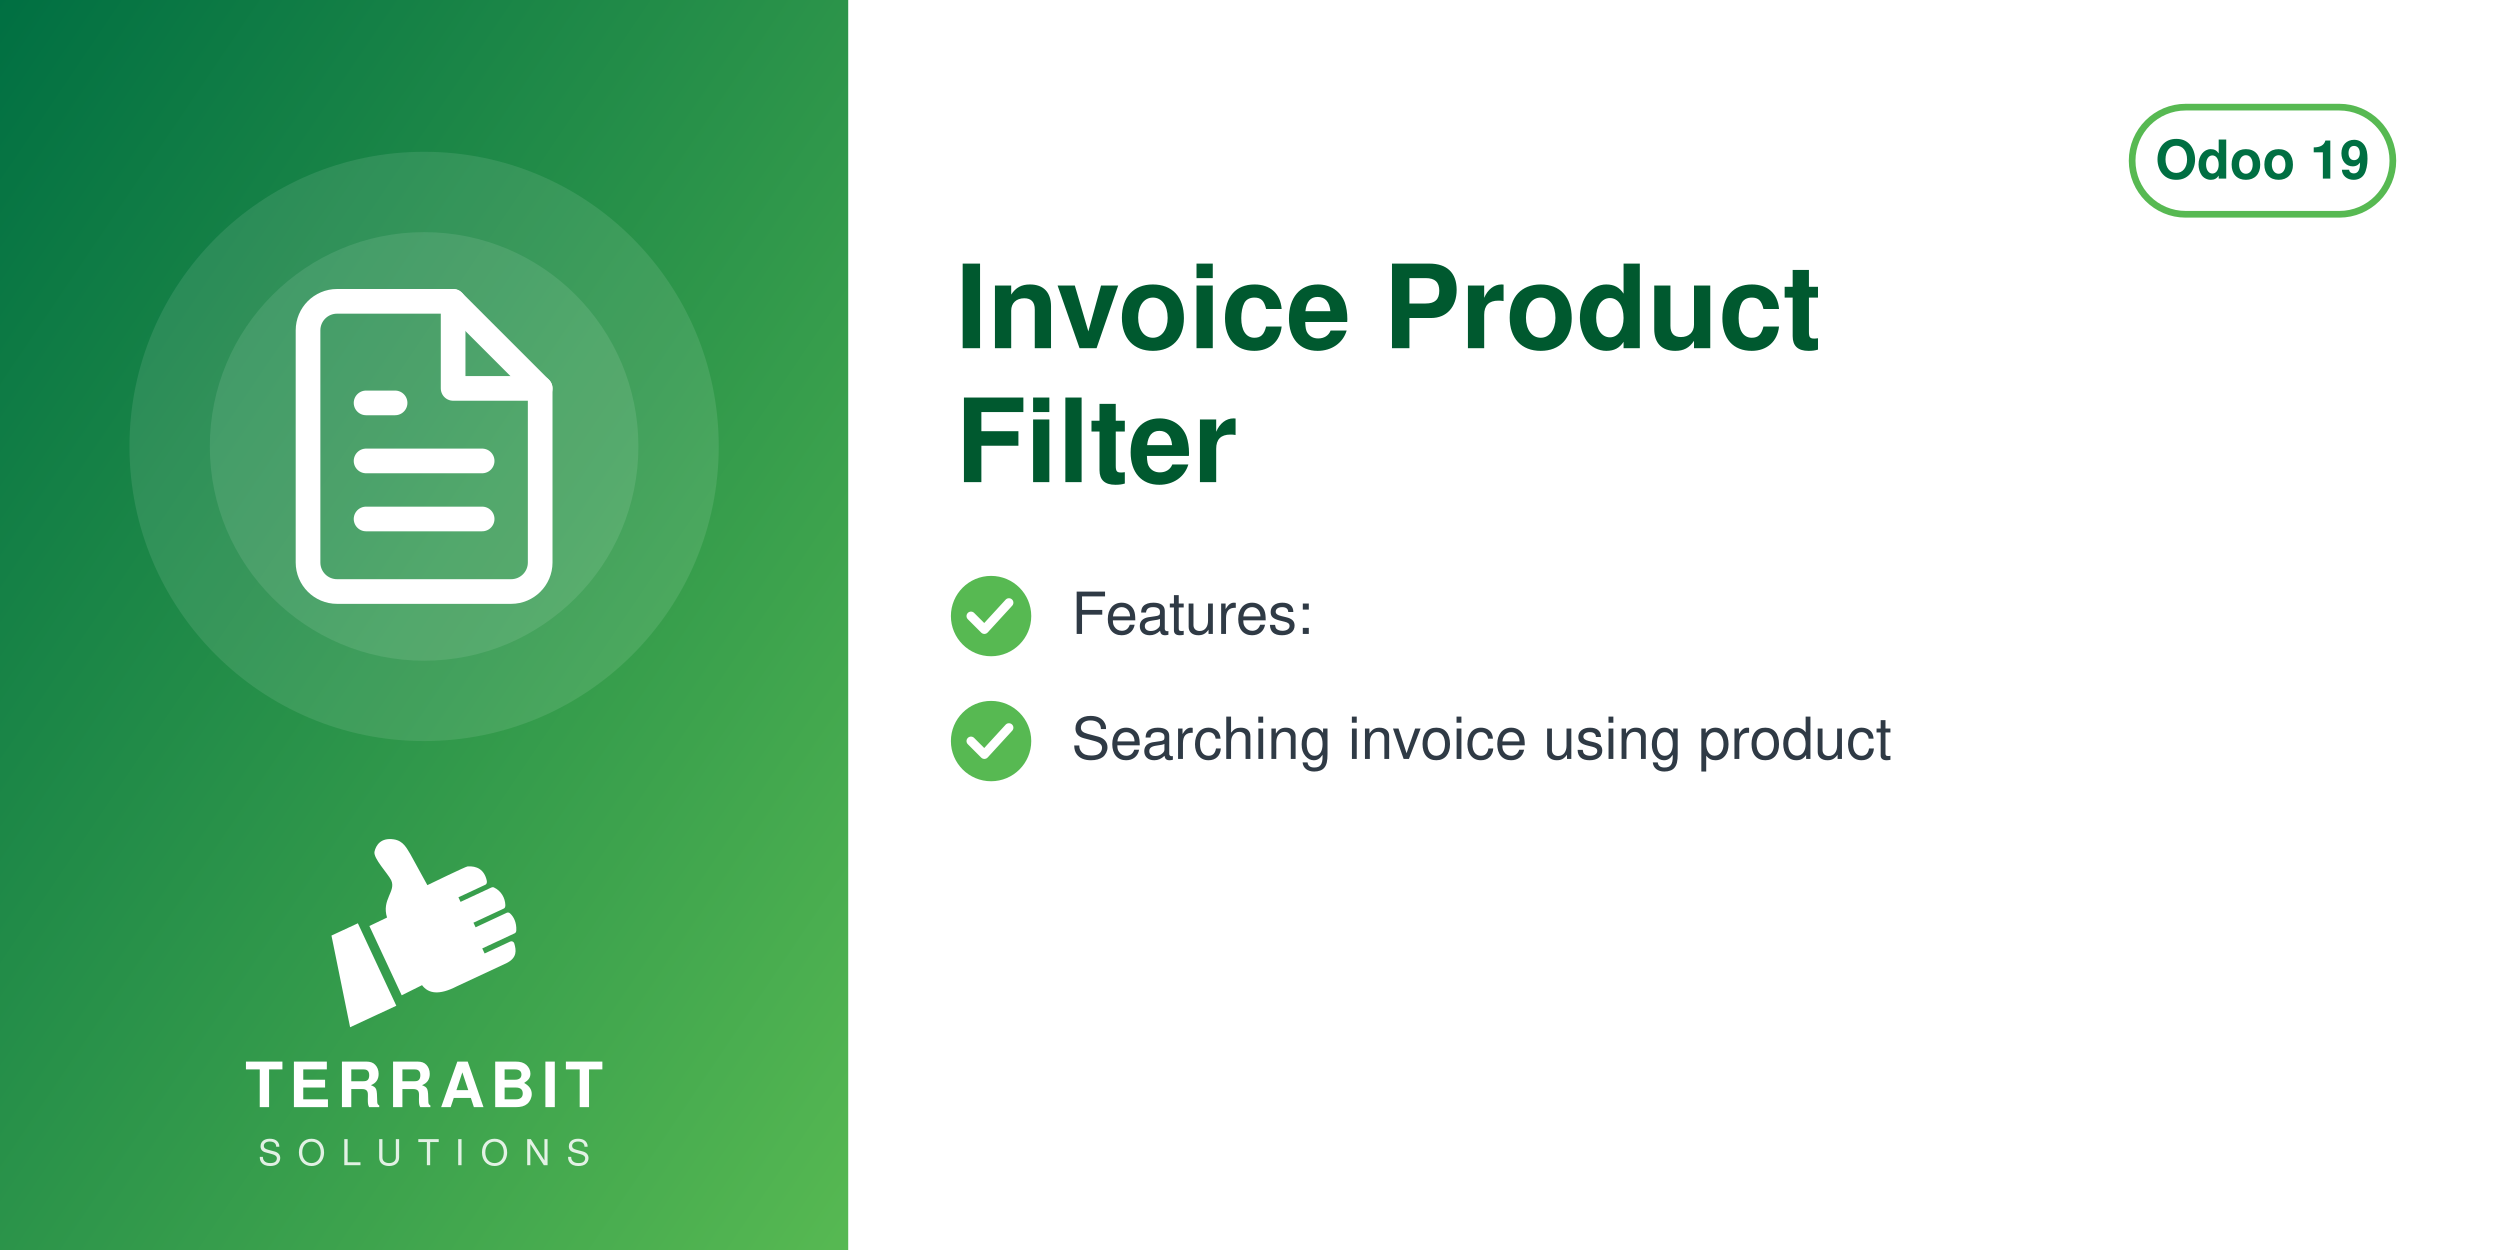
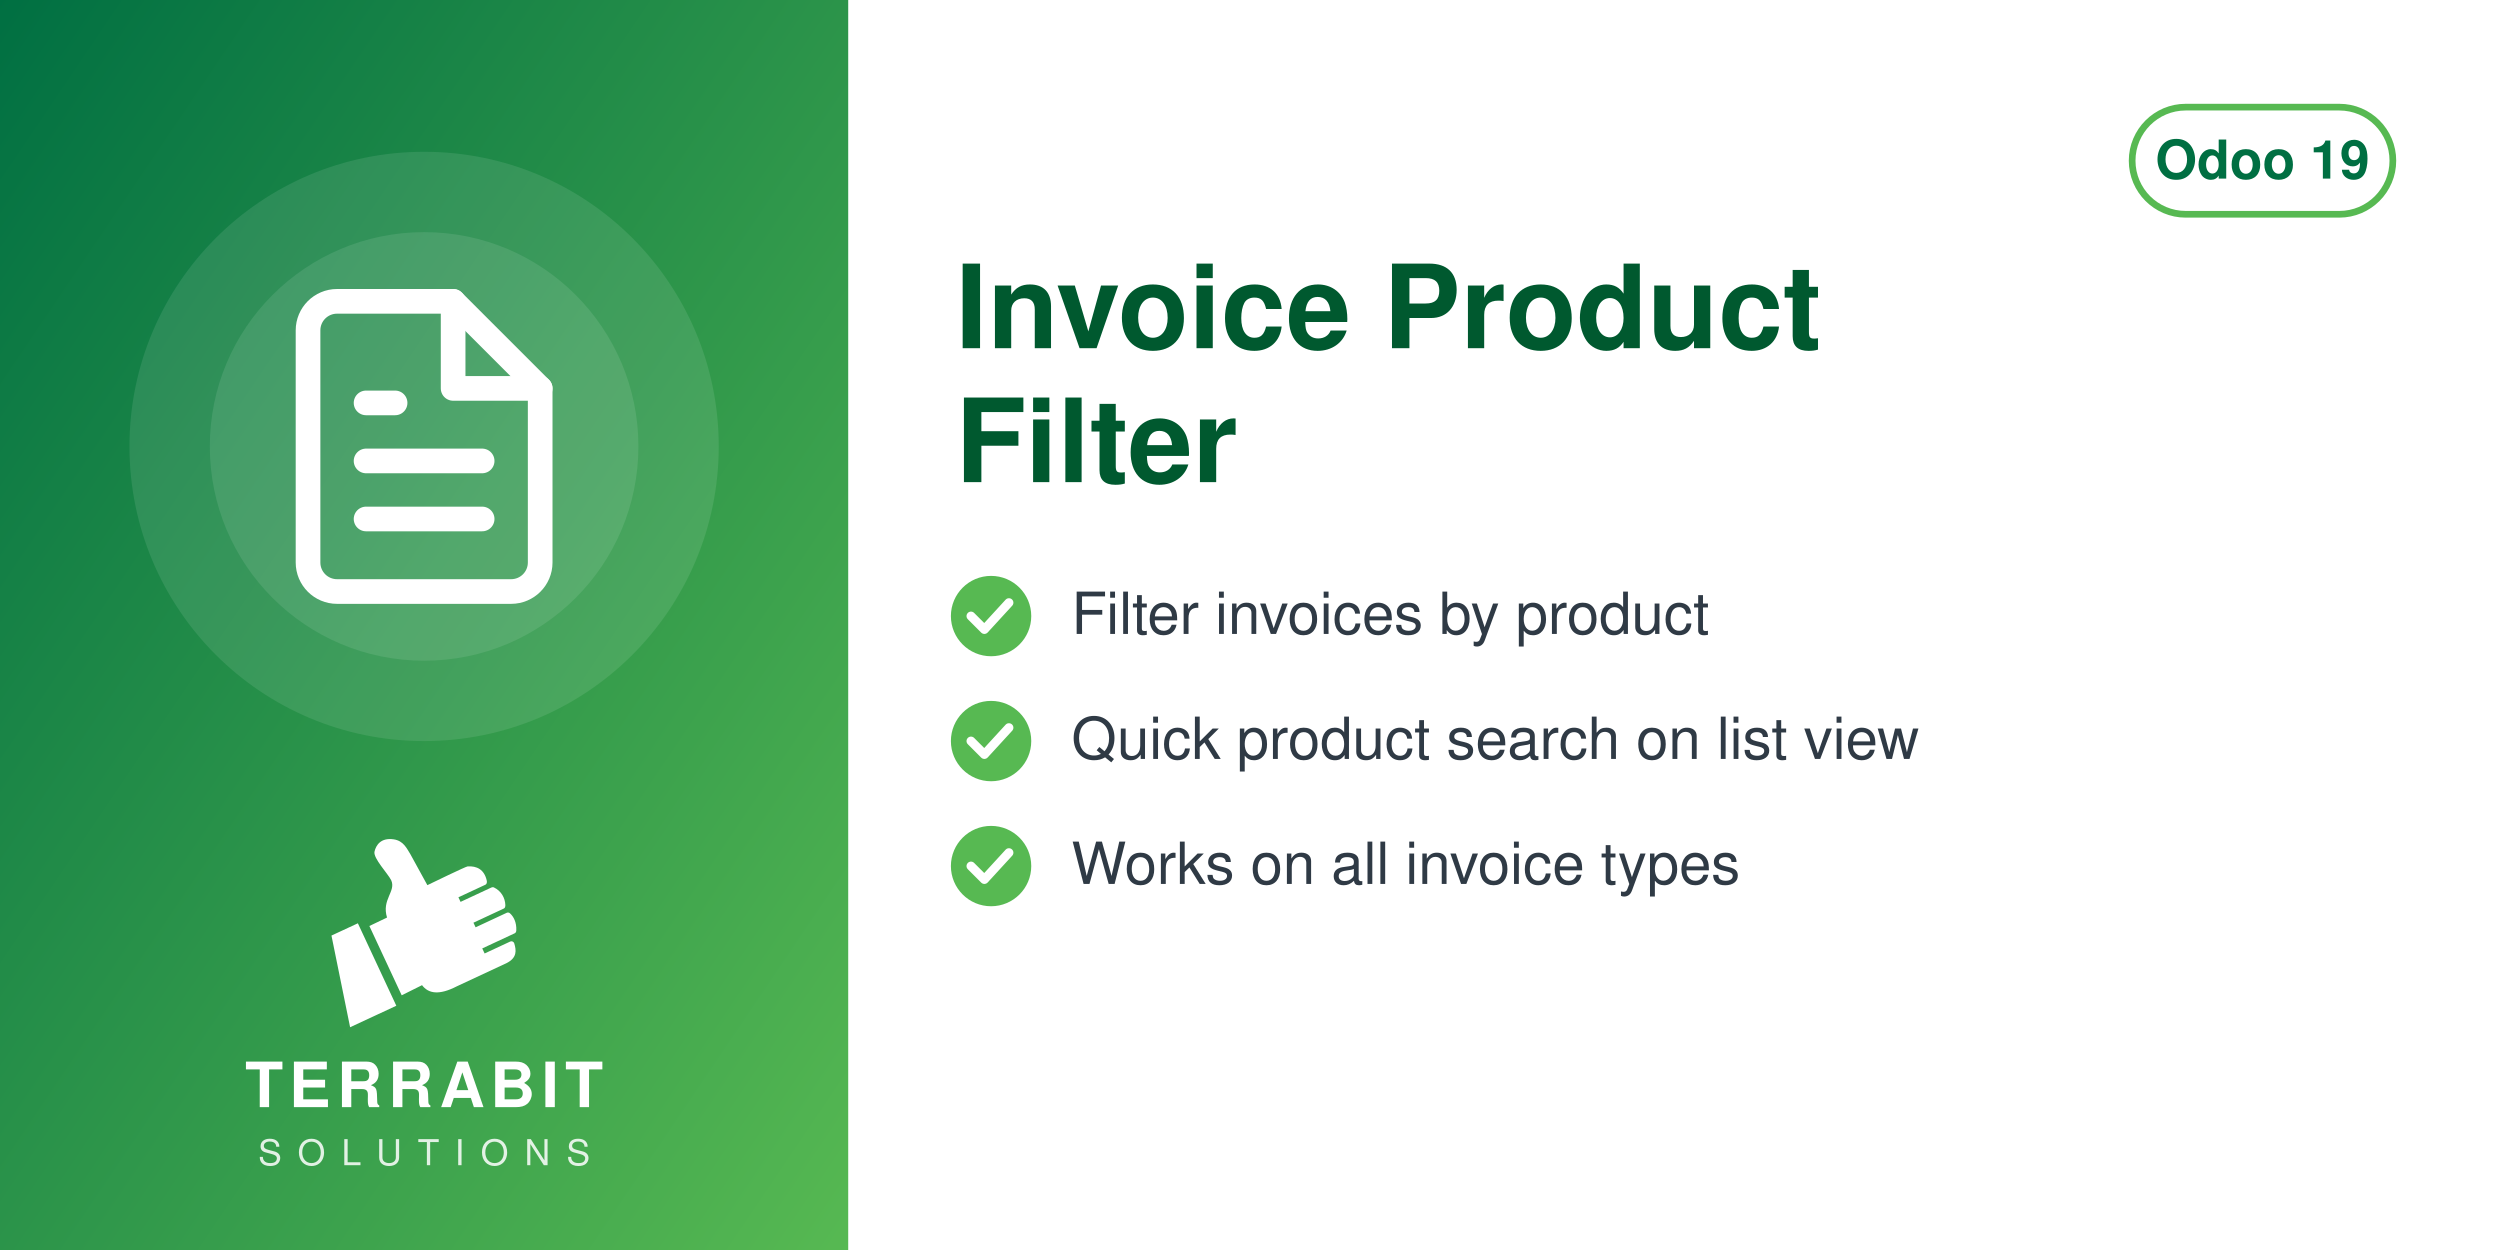
<svg xmlns="http://www.w3.org/2000/svg" width="560" height="280" viewBox="0 0 560 280">
  <defs>
    <linearGradient id="g" x1="0" y1="0" x2="1" y2="1">
      <stop offset="0" stop-color="#006F42" />
      <stop offset="1" stop-color="#57B952" />
    </linearGradient>
  </defs>
  <rect width="560" height="280" fill="#FFFFFF" />
  <rect width="190" height="280" fill="url(#g)" />
  <circle cx="95.0" cy="100" r="66" fill="white" opacity="0.10" />
  <circle cx="95.0" cy="100" r="48" fill="white" opacity="0.10" />
  <svg x="56.0" y="61.0" width="78" height="78" viewBox="0 0 24 24">
    <g fill="none" stroke="white" stroke-width="1.7" stroke-linecap="round" stroke-linejoin="round">
      <path d="M14 2H6a2 2 0 0 0-2 2v16a2 2 0 0 0 2 2h12a2 2 0 0 0 2-2V8z" />
      <path d="M14 2v6h6M8 13h8M8 17h8M8 9h2" />
    </g>
  </svg>
  <svg x="72.0" y="186" width="46" height="46" viewBox="4045 2535 3400 3400" preserveAspectRatio="xMidYMid meet">
    <path fill="#FFFFFF" d="M4648.32 4073.59l636.59 1365.17 -765.09 355.96 -308.63 -1517.87 437.13 -203.26zm725.61 1192.32l336.75 -167.88c105.65,140.85 282.69,170.72 576.82,18.8l819.92 -382.33c181.4,-90.13 164.26,-214.57 130.07,-328.43 -4.28,-14.25 -13.68,-24.81 -27.34,-30.7 -13.67,-5.89 -27.61,-5.11 -41.09,1.18l-422.32 196.93 -39.04 -83.72 538.07 -250.91c16.64,-7.76 24.7,-27.69 25.58,-46.04 6.48,-134.33 -44.36,-230.89 -105.84,-285.23 -15.2,-13.44 -35.71,-15.59 -54.12,-7l-513.92 239.64 -35.6 -76.34 506.31 -236.1c17.69,-8.25 22.52,-36.93 21.83,-56.45 -4.1,-117.31 -67.62,-232.74 -187.72,-290.66 -13.94,-6.72 -28.64,-6.36 -42.69,0.19l-511.21 238.38 -35.37 -75.86 448.98 -209.36c20.44,-9.53 25.81,-42.28 21.02,-64.32 -41.02,-189.07 -167.92,-247.8 -318.14,-237.87 -29.39,1.94 -589.86,273.16 -665.95,310.54l-281.84 -513.57c-59.06,-93.13 -112.7,-221.7 -276.47,-245.13 -211.24,-30.22 -291.56,94.38 -316.89,203.13 -25.32,108.75 223.84,365.99 276.05,473.69 85.52,184.27 -161.86,318.11 -68.41,617.99l-292.54 139.94 535.09 1147.51z" />
  </svg>
  <text x="95.0" y="248" text-anchor="middle" font-family="Helvetica,Arial,sans-serif" font-size="14" font-weight="800" letter-spacing="1.4" fill="white">TERRABIT</text>
  <text x="95.0" y="261" text-anchor="middle" font-family="Helvetica,Arial,sans-serif" font-size="8" font-weight="500" letter-spacing="3.6" fill="white" opacity="0.85">SOLUTIONS</text>
  <g>
    <rect x="477.6" y="24" width="58.4" height="24" rx="12" fill="none" stroke="#57B952" stroke-width="1.5" />
    <text x="506.8" y="40" text-anchor="middle" font-family="Helvetica,Arial,sans-serif" font-size="12" font-weight="700" fill="#006F42">Odoo 19</text>
  </g>
  <text x="214" y="78" font-family="Helvetica,Arial,sans-serif" font-size="26" font-weight="700" fill="#00592F">Invoice Product</text>
  <text x="214" y="108" font-family="Helvetica,Arial,sans-serif" font-size="26" font-weight="700" fill="#00592F">Filter</text>
  <circle cx="222" cy="138" r="9" fill="#57B952" />
  <path d="M217.5 138 l3 3 l5.5 -6" fill="none" stroke="white" stroke-width="2" stroke-linecap="round" stroke-linejoin="round" />
-   <text x="240" y="142" font-family="Helvetica,Arial,sans-serif" font-size="13" fill="#2F3A45">Features:</text>
+   <text x="240" y="142" font-family="Helvetica,Arial,sans-serif" font-size="13" fill="#2F3A45">Filter invoices by product</text>
  <circle cx="222" cy="166" r="9" fill="#57B952" />
  <path d="M217.5 166 l3 3 l5.5 -6" fill="none" stroke="white" stroke-width="2" stroke-linecap="round" stroke-linejoin="round" />
-   <text x="240" y="170" font-family="Helvetica,Arial,sans-serif" font-size="13" fill="#2F3A45">Searching invoice using product</text>
+   <text x="240" y="170" font-family="Helvetica,Arial,sans-serif" font-size="13" fill="#2F3A45">Quick product search on list view</text>
+   <circle cx="222" cy="194" r="9" fill="#57B952" />
+   <path d="M217.5 194 l3 3 l5.5 -6" fill="none" stroke="white" stroke-width="2" stroke-linecap="round" stroke-linejoin="round" />
+   <text x="240" y="198" font-family="Helvetica,Arial,sans-serif" font-size="13" fill="#2F3A45">Works on all invoice types</text>
</svg>
